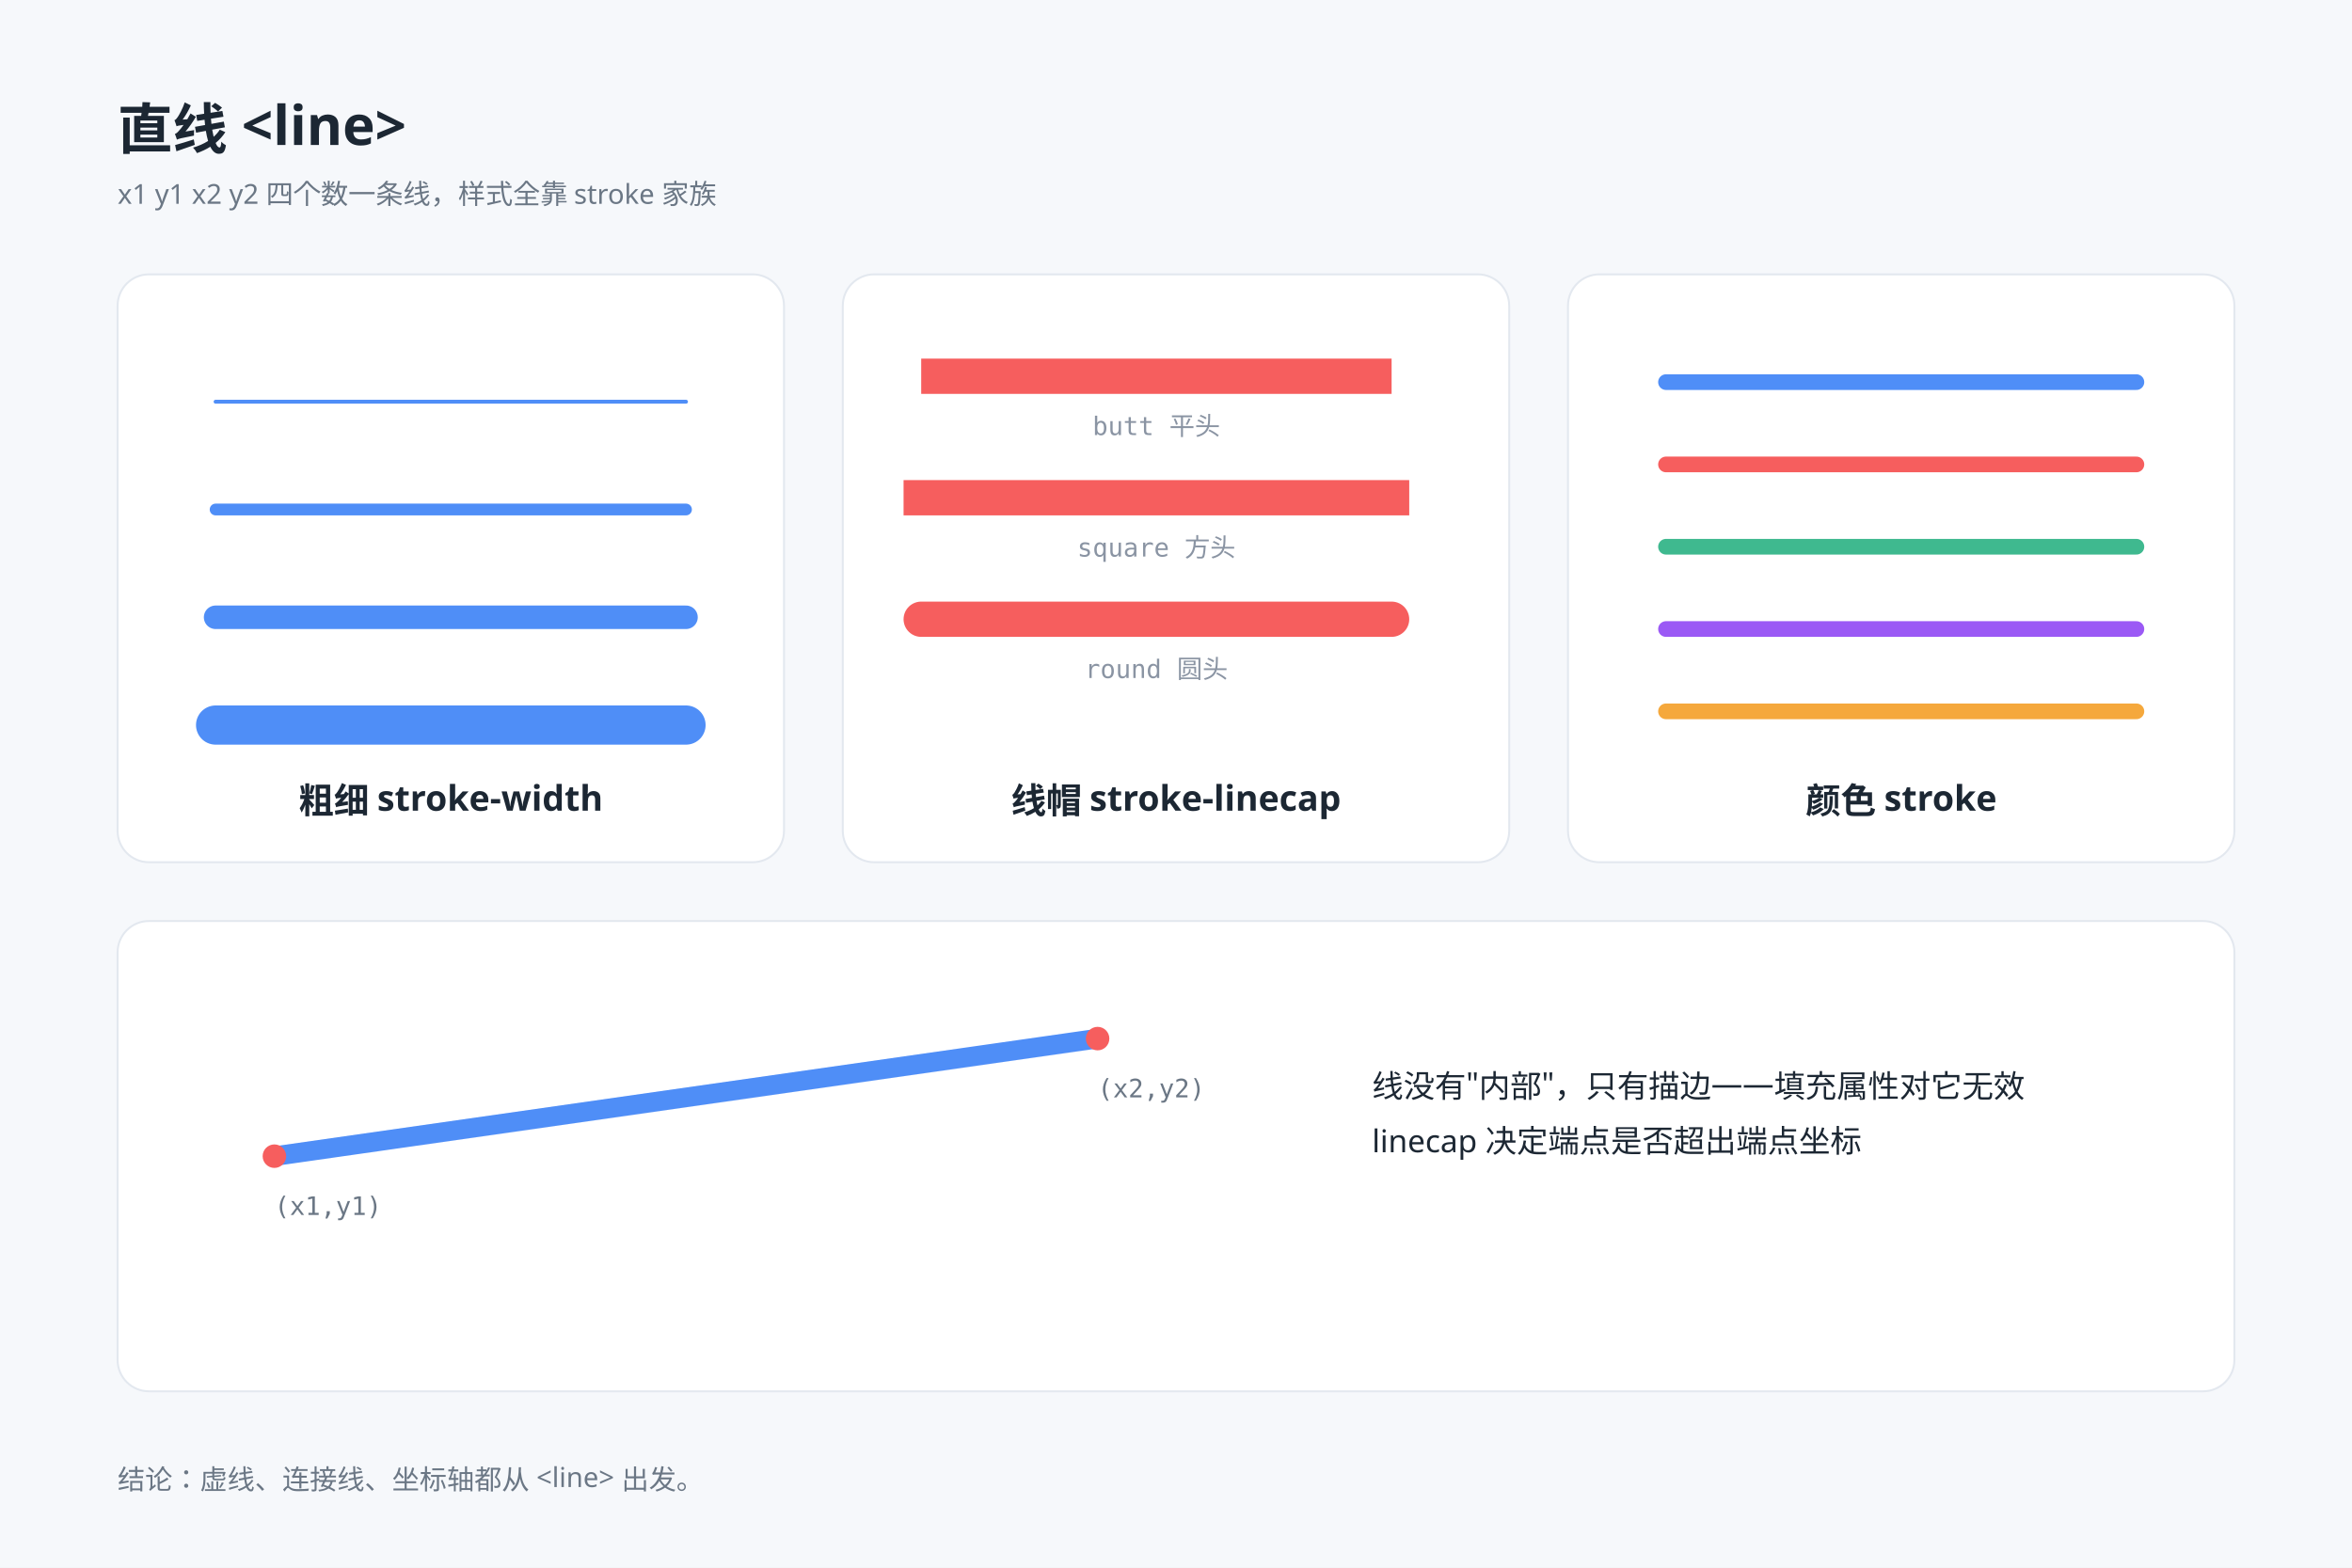
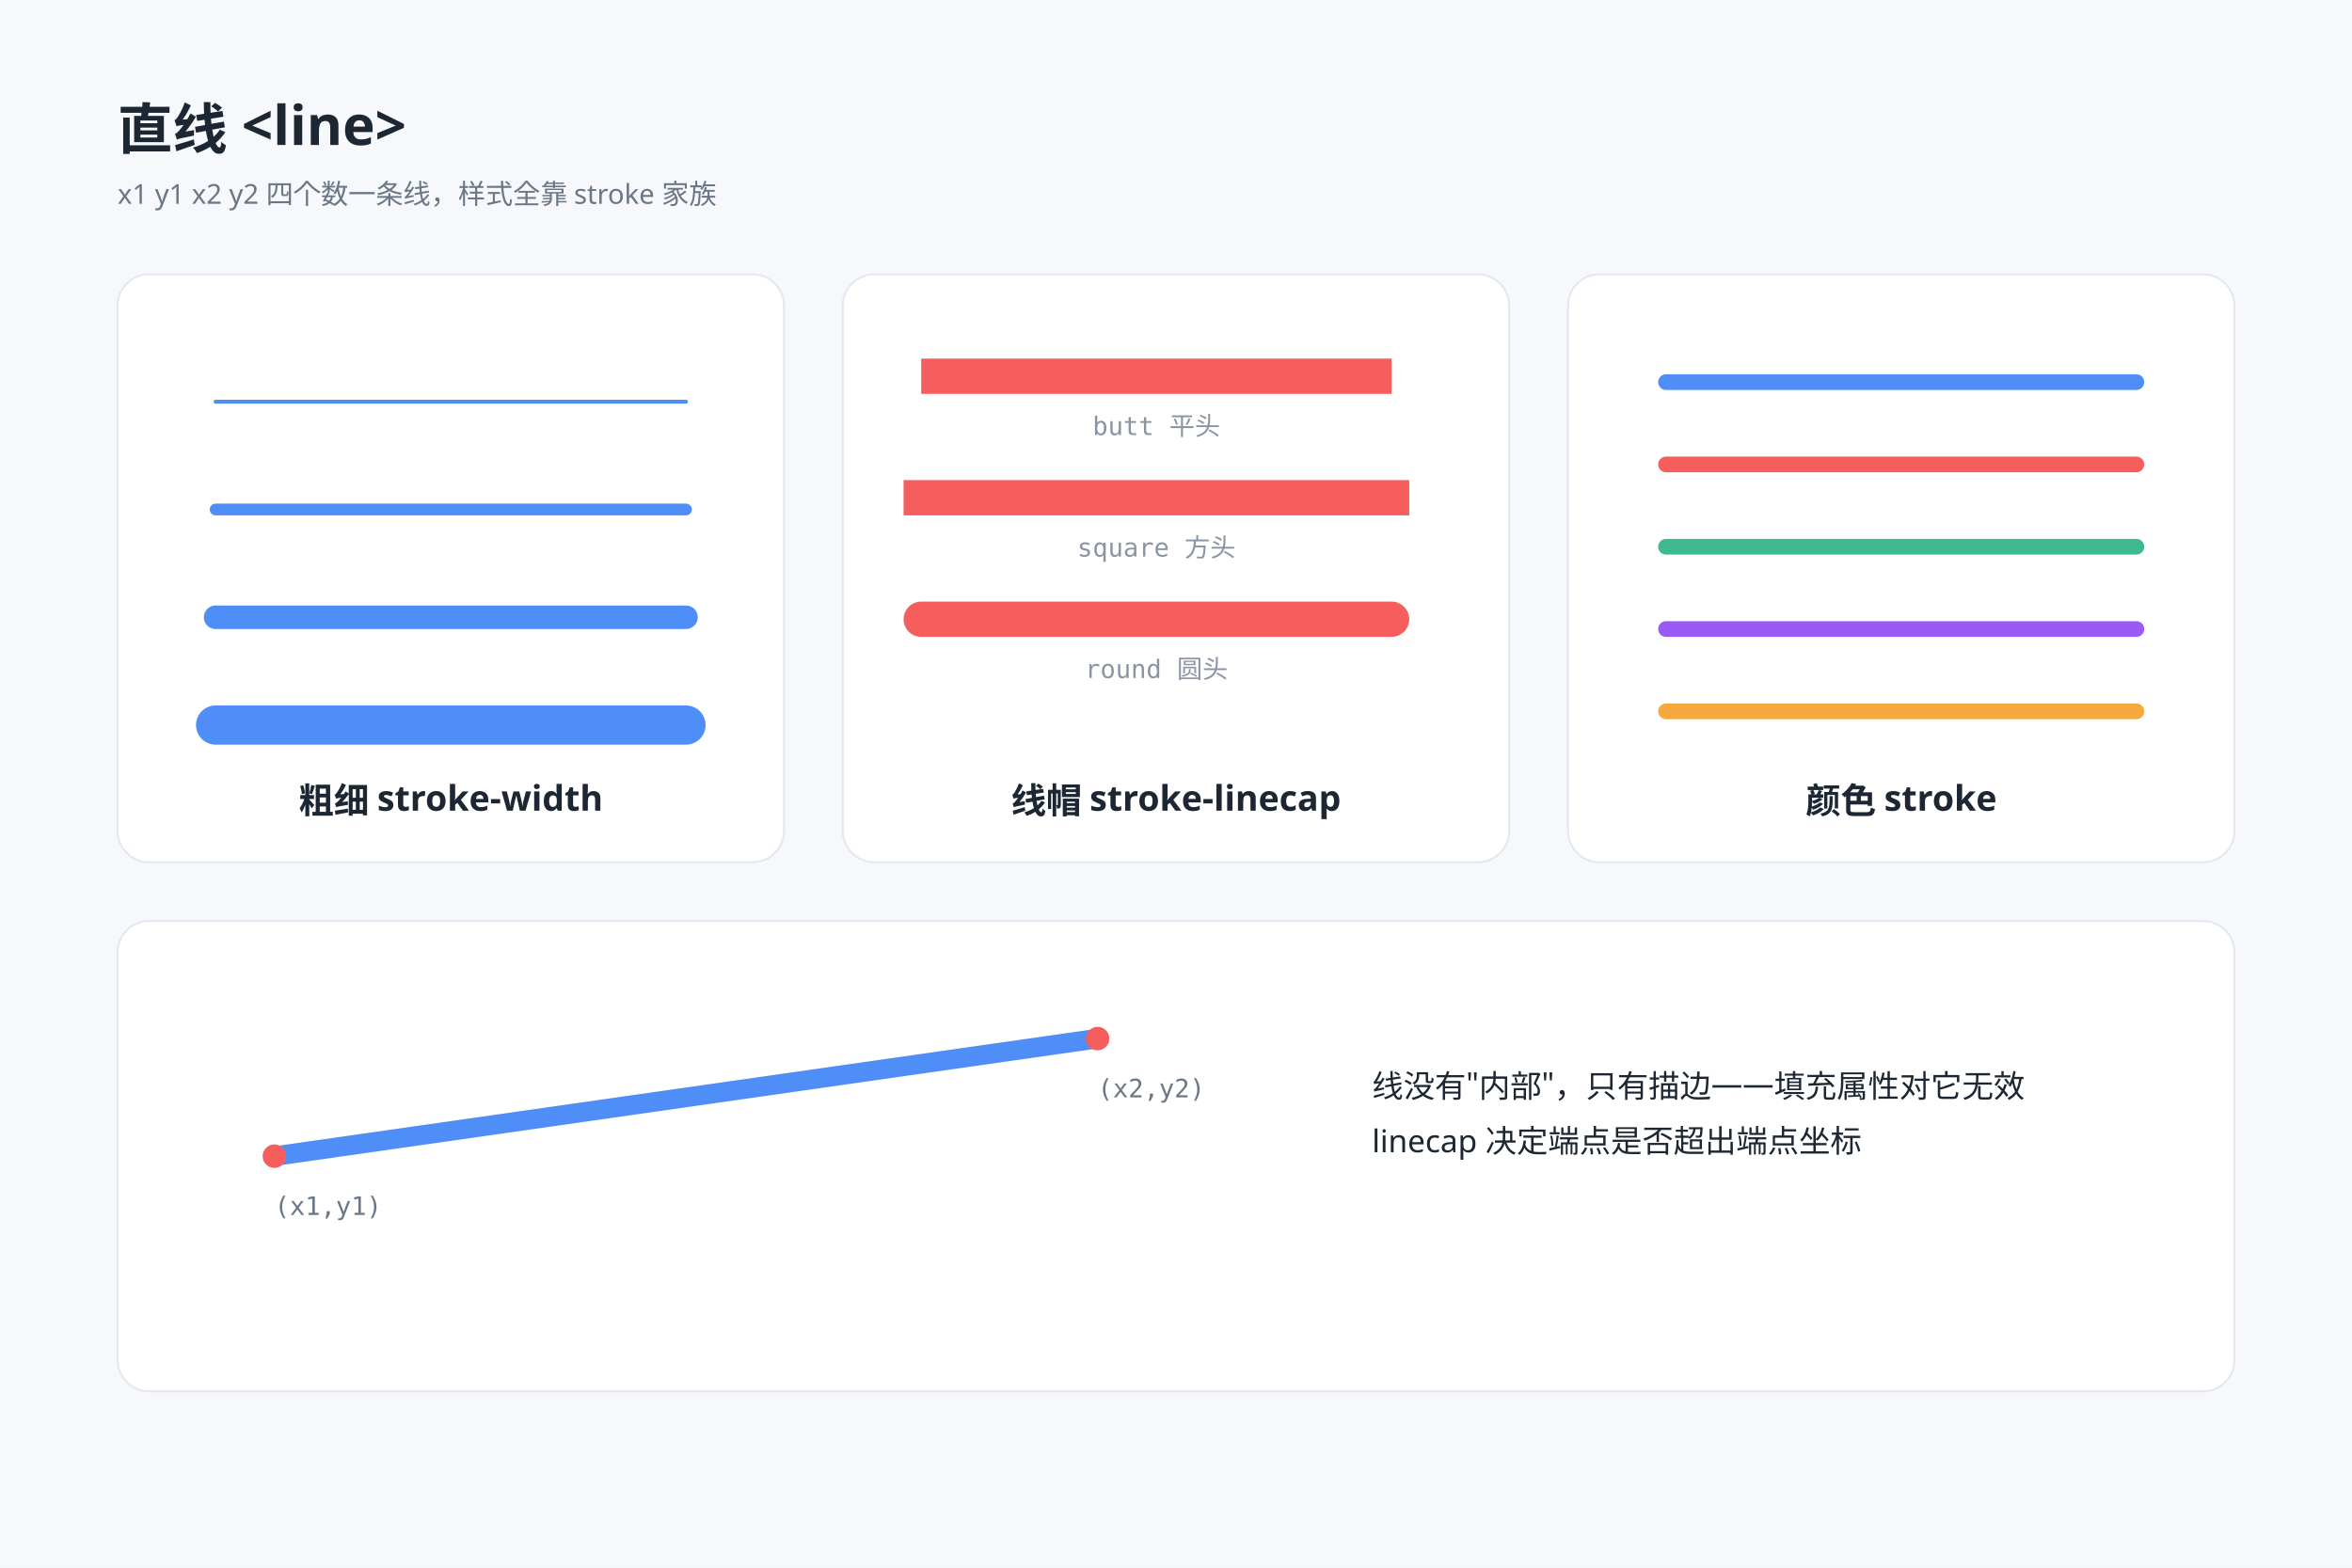
<svg xmlns="http://www.w3.org/2000/svg" width="1200" height="800" viewBox="0 0 1200 800" font-family="PingFang SC, Hiragino Sans GB, Microsoft YaHei, sans-serif">
  <rect width="1200" height="800" fill="#f6f8fb" />
  <text x="60" y="76" font-size="28" font-weight="700" fill="#1c2733">直线 &lt;line&gt;</text>
  <text x="60" y="104" font-size="14" fill="#6b7785">x1 y1 x2 y2 四个数一条线，样式全靠 stroke 家族</text>
  <g>
    <rect x="60" y="140" width="340" height="300" rx="16" fill="#ffffff" stroke="#e3e8ef" />
    <line x1="110" y1="205" x2="350" y2="205" stroke="#4f8ef7" stroke-width="2" stroke-linecap="round" />
    <line x1="110" y1="260" x2="350" y2="260" stroke="#4f8ef7" stroke-width="6" stroke-linecap="round" />
    <line x1="110" y1="315" x2="350" y2="315" stroke="#4f8ef7" stroke-width="12" stroke-linecap="round" />
    <line x1="110" y1="370" x2="350" y2="370" stroke="#4f8ef7" stroke-width="20" stroke-linecap="round" />
    <text x="230" y="415" font-size="18" font-weight="600" fill="#1c2733" text-anchor="middle">粗细 stroke-width</text>
  </g>
  <g>
    <rect x="430" y="140" width="340" height="300" rx="16" fill="#ffffff" stroke="#e3e8ef" />
    <line x1="470" y1="192" x2="710" y2="192" stroke="#f65e5e" stroke-width="18" stroke-linecap="butt" />
    <text x="590" y="222" font-size="13" fill="#8a94a3" text-anchor="middle" font-family="SFMono-Regular, Menlo, monospace">butt 平头</text>
    <line x1="470" y1="254" x2="710" y2="254" stroke="#f65e5e" stroke-width="18" stroke-linecap="square" />
    <text x="590" y="284" font-size="13" fill="#8a94a3" text-anchor="middle" font-family="SFMono-Regular, Menlo, monospace">square 方头</text>
    <line x1="470" y1="316" x2="710" y2="316" stroke="#f65e5e" stroke-width="18" stroke-linecap="round" />
    <text x="590" y="346" font-size="13" fill="#8a94a3" text-anchor="middle" font-family="SFMono-Regular, Menlo, monospace">round 圆头</text>
    <text x="600" y="415" font-size="18" font-weight="600" fill="#1c2733" text-anchor="middle">线帽 stroke-linecap</text>
  </g>
  <g>
    <rect x="800" y="140" width="340" height="300" rx="16" fill="#ffffff" stroke="#e3e8ef" />
    <line x1="850" y1="195" x2="1090" y2="195" stroke="#4f8ef7" stroke-width="8" stroke-linecap="round" />
    <line x1="850" y1="237" x2="1090" y2="237" stroke="#f65e5e" stroke-width="8" stroke-linecap="round" />
    <line x1="850" y1="279" x2="1090" y2="279" stroke="#3fb98f" stroke-width="8" stroke-linecap="round" />
    <line x1="850" y1="321" x2="1090" y2="321" stroke="#9b59f5" stroke-width="8" stroke-linecap="round" />
    <line x1="850" y1="363" x2="1090" y2="363" stroke="#f5a83c" stroke-width="8" stroke-linecap="round" />
    <text x="970" y="415" font-size="18" font-weight="600" fill="#1c2733" text-anchor="middle">颜色 stroke</text>
  </g>
  <g>
    <rect x="60" y="470" width="1080" height="240" rx="16" fill="#ffffff" stroke="#e3e8ef" />
    <line x1="140" y1="590" x2="560" y2="530" stroke="#4f8ef7" stroke-width="10" stroke-linecap="round" />
    <circle cx="140" cy="590" r="6" fill="#f65e5e" />
    <circle cx="560" cy="530" r="6" fill="#f65e5e" />
    <text x="140" y="620" font-size="13" fill="#6b7785" font-family="SFMono-Regular, Menlo, monospace">(x1,y1)</text>
    <text x="560" y="560" font-size="13" fill="#6b7785" font-family="SFMono-Regular, Menlo, monospace">(x2,y2)</text>
    <text x="700" y="560" font-size="16" fill="#1c2733">线没有"内部"，只有描边——填充属性对它无效</text>
    <text x="700" y="588" font-size="16" fill="#1c2733">linecap 决定端点是否超出端点坐标</text>
  </g>
-   <text x="60" y="760" font-size="14" fill="#6b7785">结论：虚线、连接线、坐标轴都从 &lt;line&gt; 出发。</text>
</svg>
